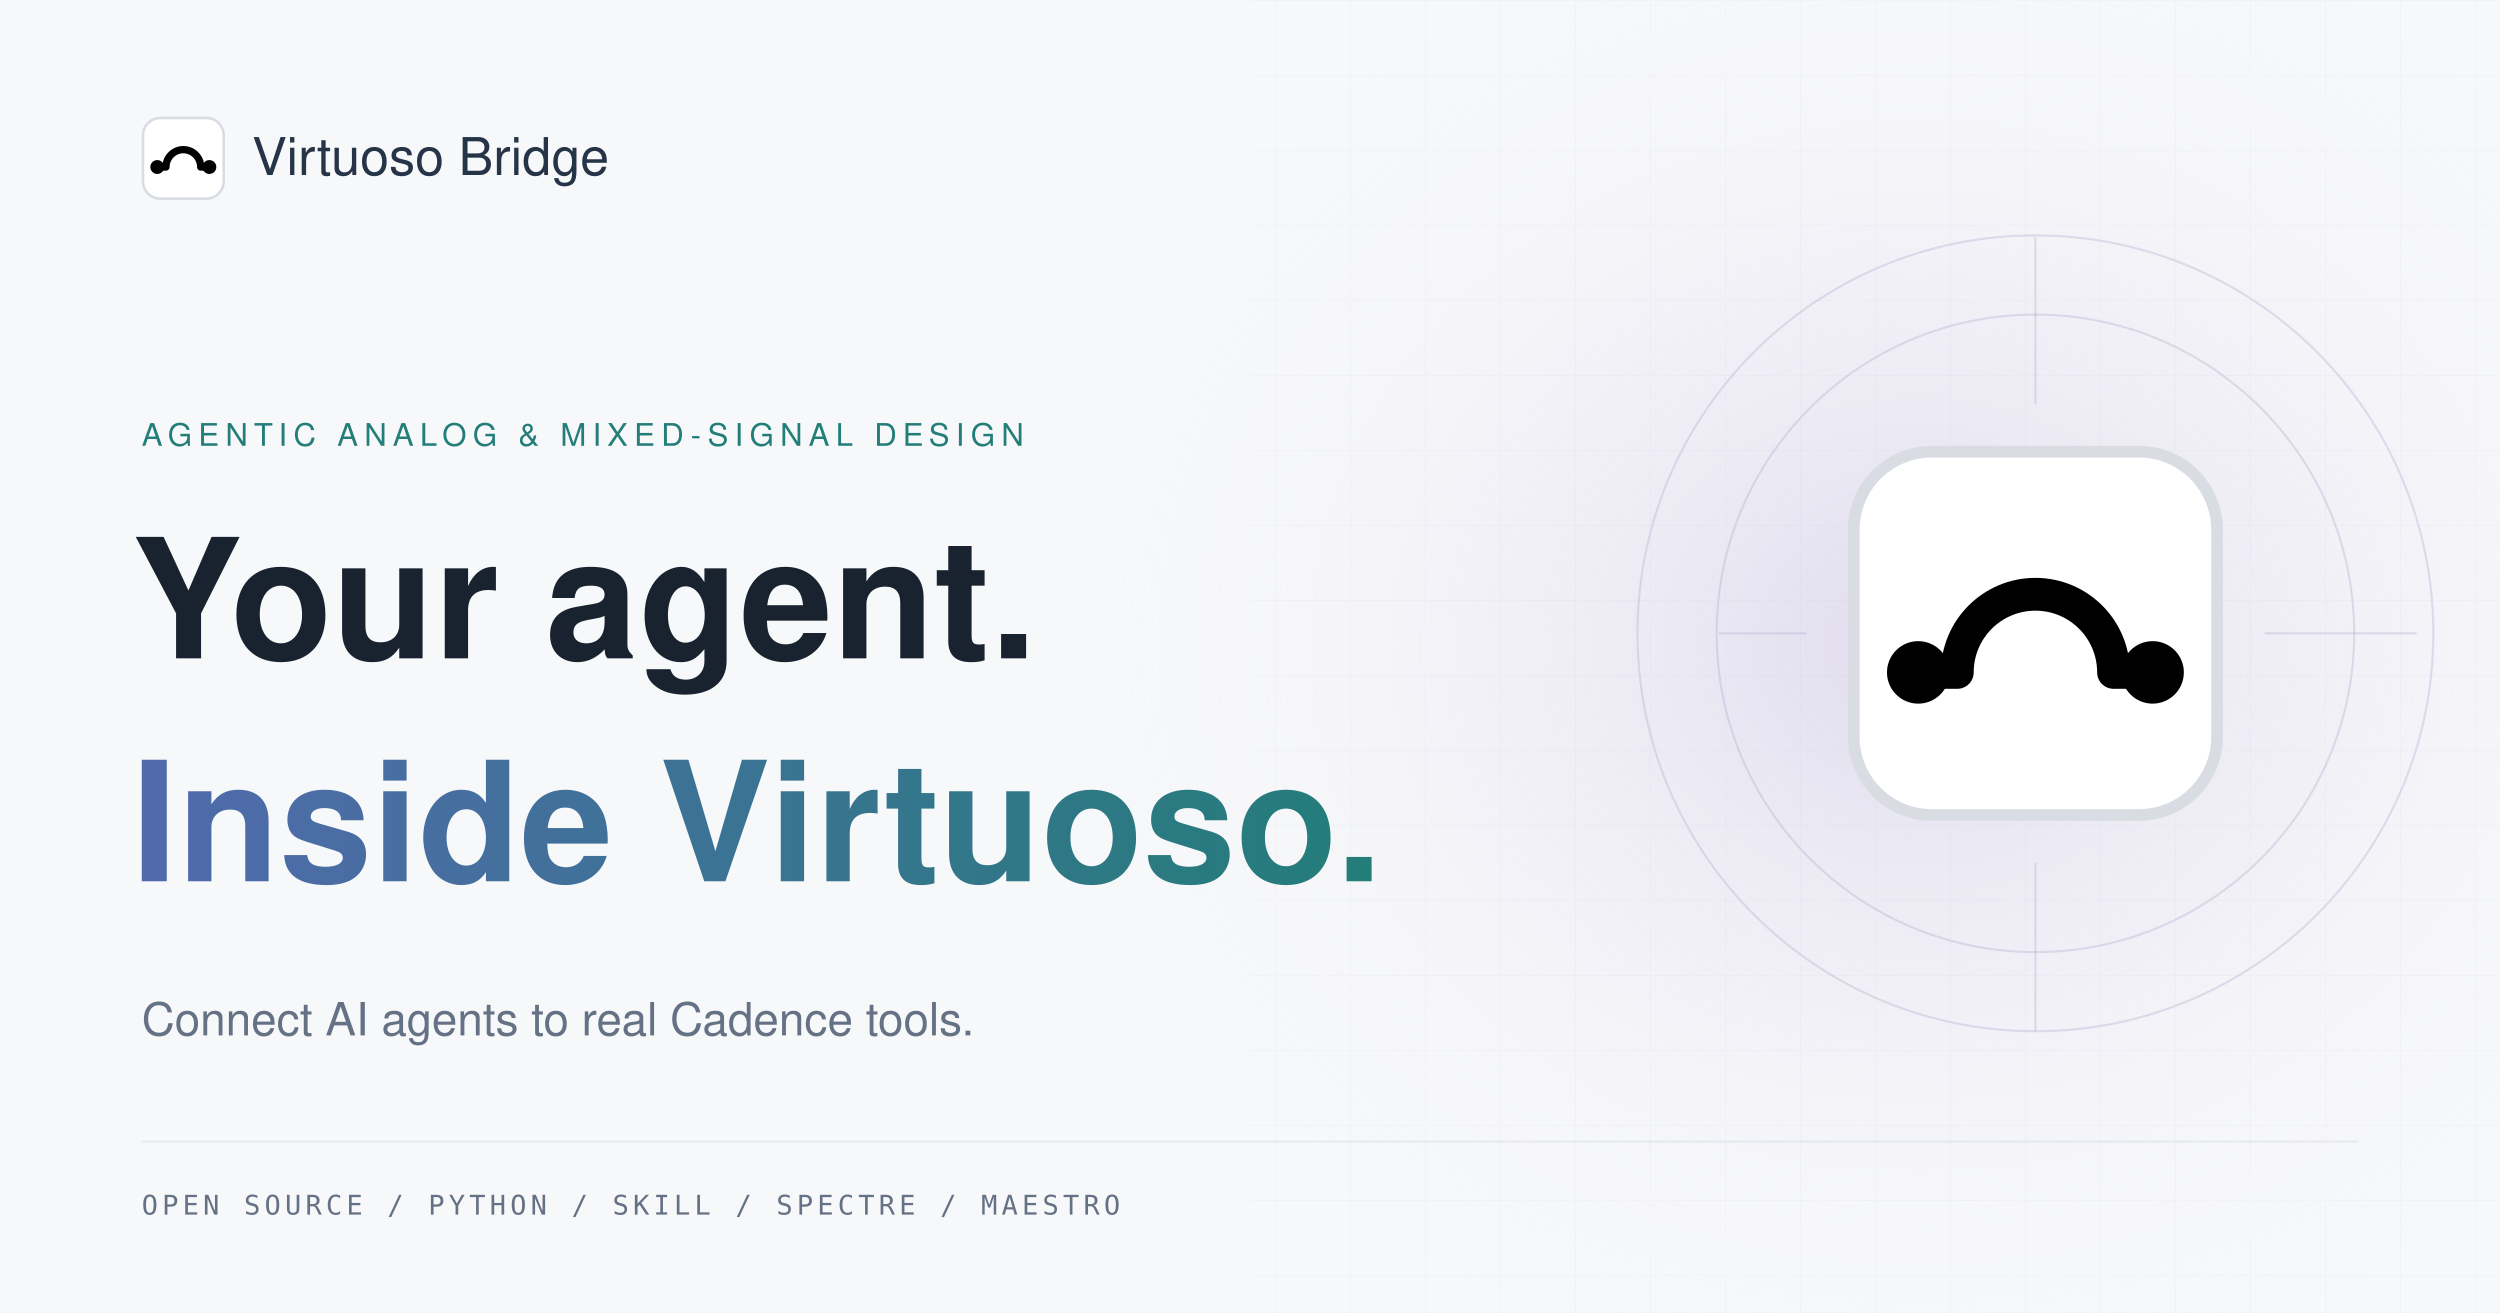
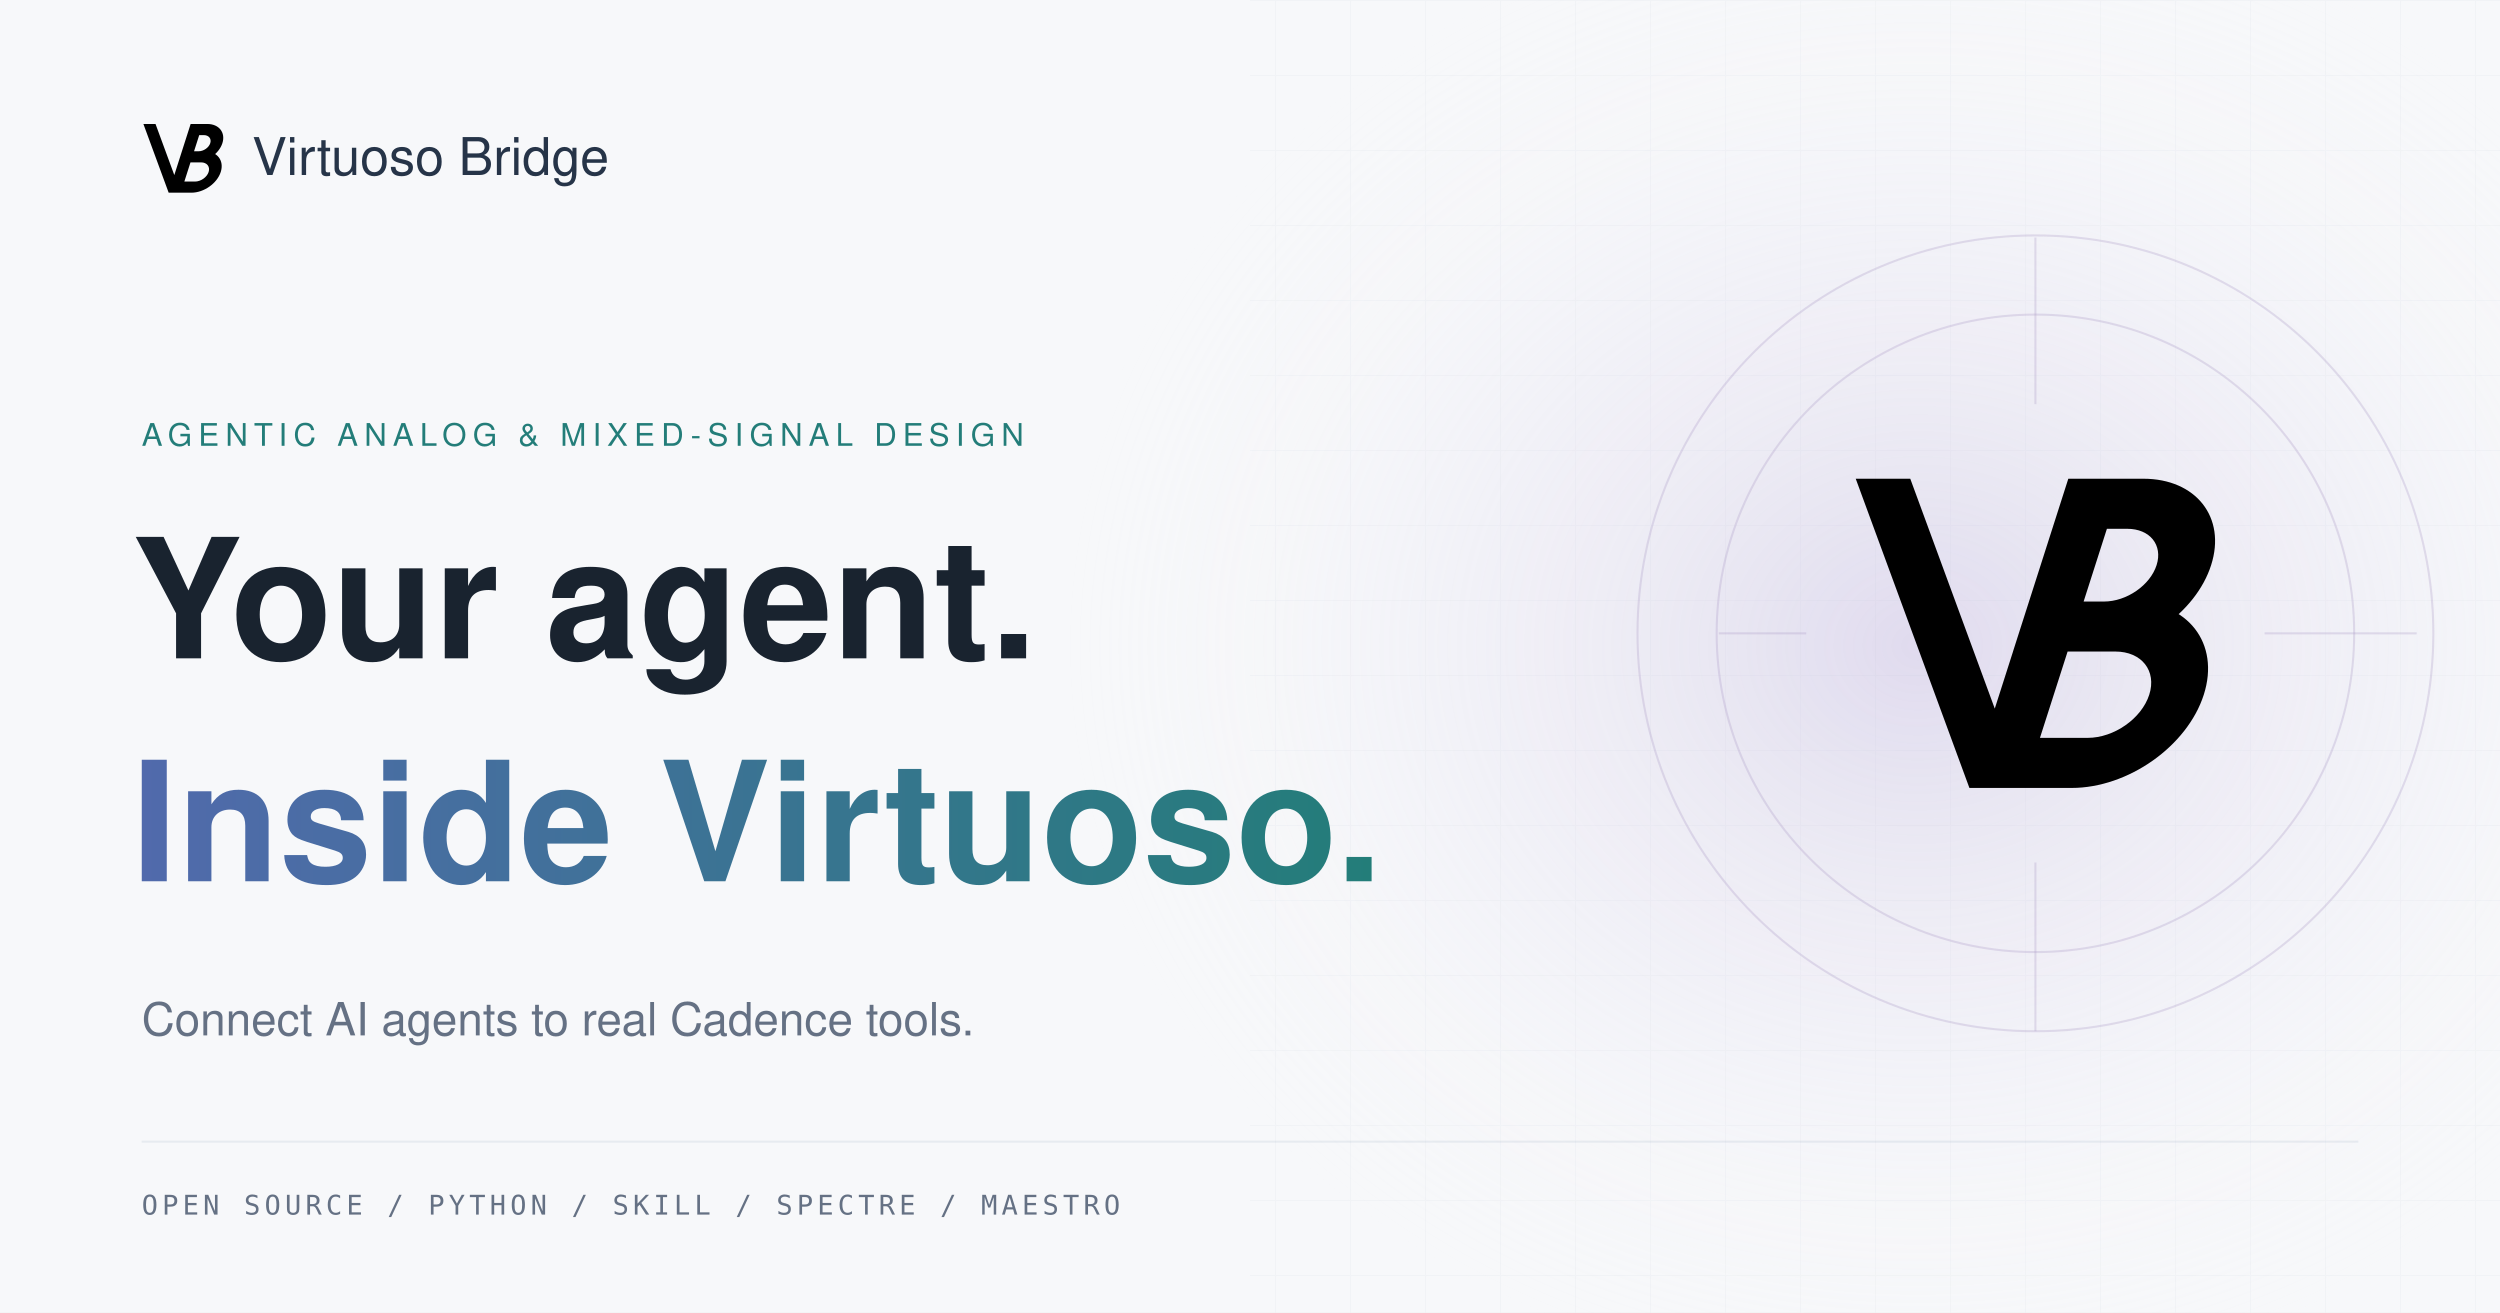
<svg xmlns="http://www.w3.org/2000/svg" width="1200" height="630" viewBox="0 0 1200 630">
  <defs>
    <radialGradient id="glow">
      <stop stop-color="#b4a5d7" stop-opacity=".35" />
      <stop offset="1" stop-color="#f7f8fa" stop-opacity="0" />
    </radialGradient>
    <linearGradient id="title">
      <stop stop-color="#516aac" />
      <stop offset="1" stop-color="#237d79" />
    </linearGradient>
    <pattern id="grid" width="36" height="36" patternUnits="userSpaceOnUse">
      <path d="M36 0H0V36" fill="none" stroke="#7085a3" stroke-opacity=".045" />
    </pattern>
    <symbol id="bridge-mark" viewBox="0 0 48 48">
-       <rect x=".75" y=".75" width="46.5" height="46.5" rx="10" fill="#fff" stroke="#d9dde3" stroke-width="1.5" />
-       <path d="M9 29H14A10 10 0 0 1 34 29H39" fill="none" stroke="#000" stroke-width="4.2" stroke-linecap="round" stroke-linejoin="round" />
-       <circle cx="9" cy="29" r="4" fill="#000" />
-       <circle cx="39" cy="29" r="4" fill="#000" />
+       <path fill="#000" d="M1 4.21L7.98 4.21L22.53 43.79L15.55 43.79ZM28.21 4.21L35.19 4.21L22.53 43.79L15.55 43.79ZM28.21 4.21L37.81 4.21C44.56 4.21 48.45 9.16 46.49 15.27C44.54 21.38 37.49 26.33 30.74 26.33L21.13 26.33ZM23.18 19.93L36.28 19.93C43.51 19.93 47.66 25.27 45.55 31.86C43.44 38.44 35.87 43.79 28.64 43.79L15.55 43.79ZM33.15 10.62L30.17 19.93L32.78 19.93C35.68 19.93 38.69 17.84 39.51 15.27C40.33 12.7 38.66 10.62 35.76 10.62ZM28.12 26.33L24.58 37.38L30.69 37.38C34.06 37.38 37.59 34.91 38.57 31.86C39.55 28.8 37.6 26.33 34.23 26.33Z" />
    </symbol>
  </defs>
  <rect width="1200" height="630" fill="#f7f8fa" />
  <rect x="600" width="600" height="630" fill="url(#grid)" />
  <ellipse cx="920" cy="310" rx="410" ry="360" fill="url(#glow)" />
  <use href="#bridge-mark" x="68" y="56" width="40" height="40" />
  <g font-family="Helvetica,Arial,sans-serif">
    <text x="121" y="84" font-size="25" fill="#263448">Virtuoso Bridge</text>
    <text x="68" y="214" font-size="15" letter-spacing="3" fill="#237d79">
      AGENTIC ANALOG &amp; MIXED-SIGNAL DESIGN
    </text>
    <text x="63" y="316" font-size="80" font-weight="bold" fill="#19232f">
      Your agent.
    </text>
    <text x="63" y="423" font-size="80" font-weight="bold" fill="url(#title)">
      Inside Virtuoso.
    </text>
    <text x="68" y="497" font-size="22" fill="#657184">
      Connect AI agents to real Cadence tools.
    </text>
  </g>
  <g fill="none" stroke="#ac9cc6" stroke-opacity=".3">
    <circle cx="977" cy="304" r="153" />
    <circle cx="977" cy="304" r="191" />
    <path d="M825 304H867M1087 304H1160M977 114V194M977 414V495" />
  </g>
  <use href="#bridge-mark" x="887" y="214" width="180" height="180" />
  <path d="M68 548H1132" stroke="#7085a3" stroke-opacity=".12" />
  <text x="68" y="583" font-family="monospace" font-size="13" letter-spacing="2" fill="#657184">
    OPEN SOURCE / PYTHON / SKILL / SPECTRE / MAESTRO
  </text>
</svg>
